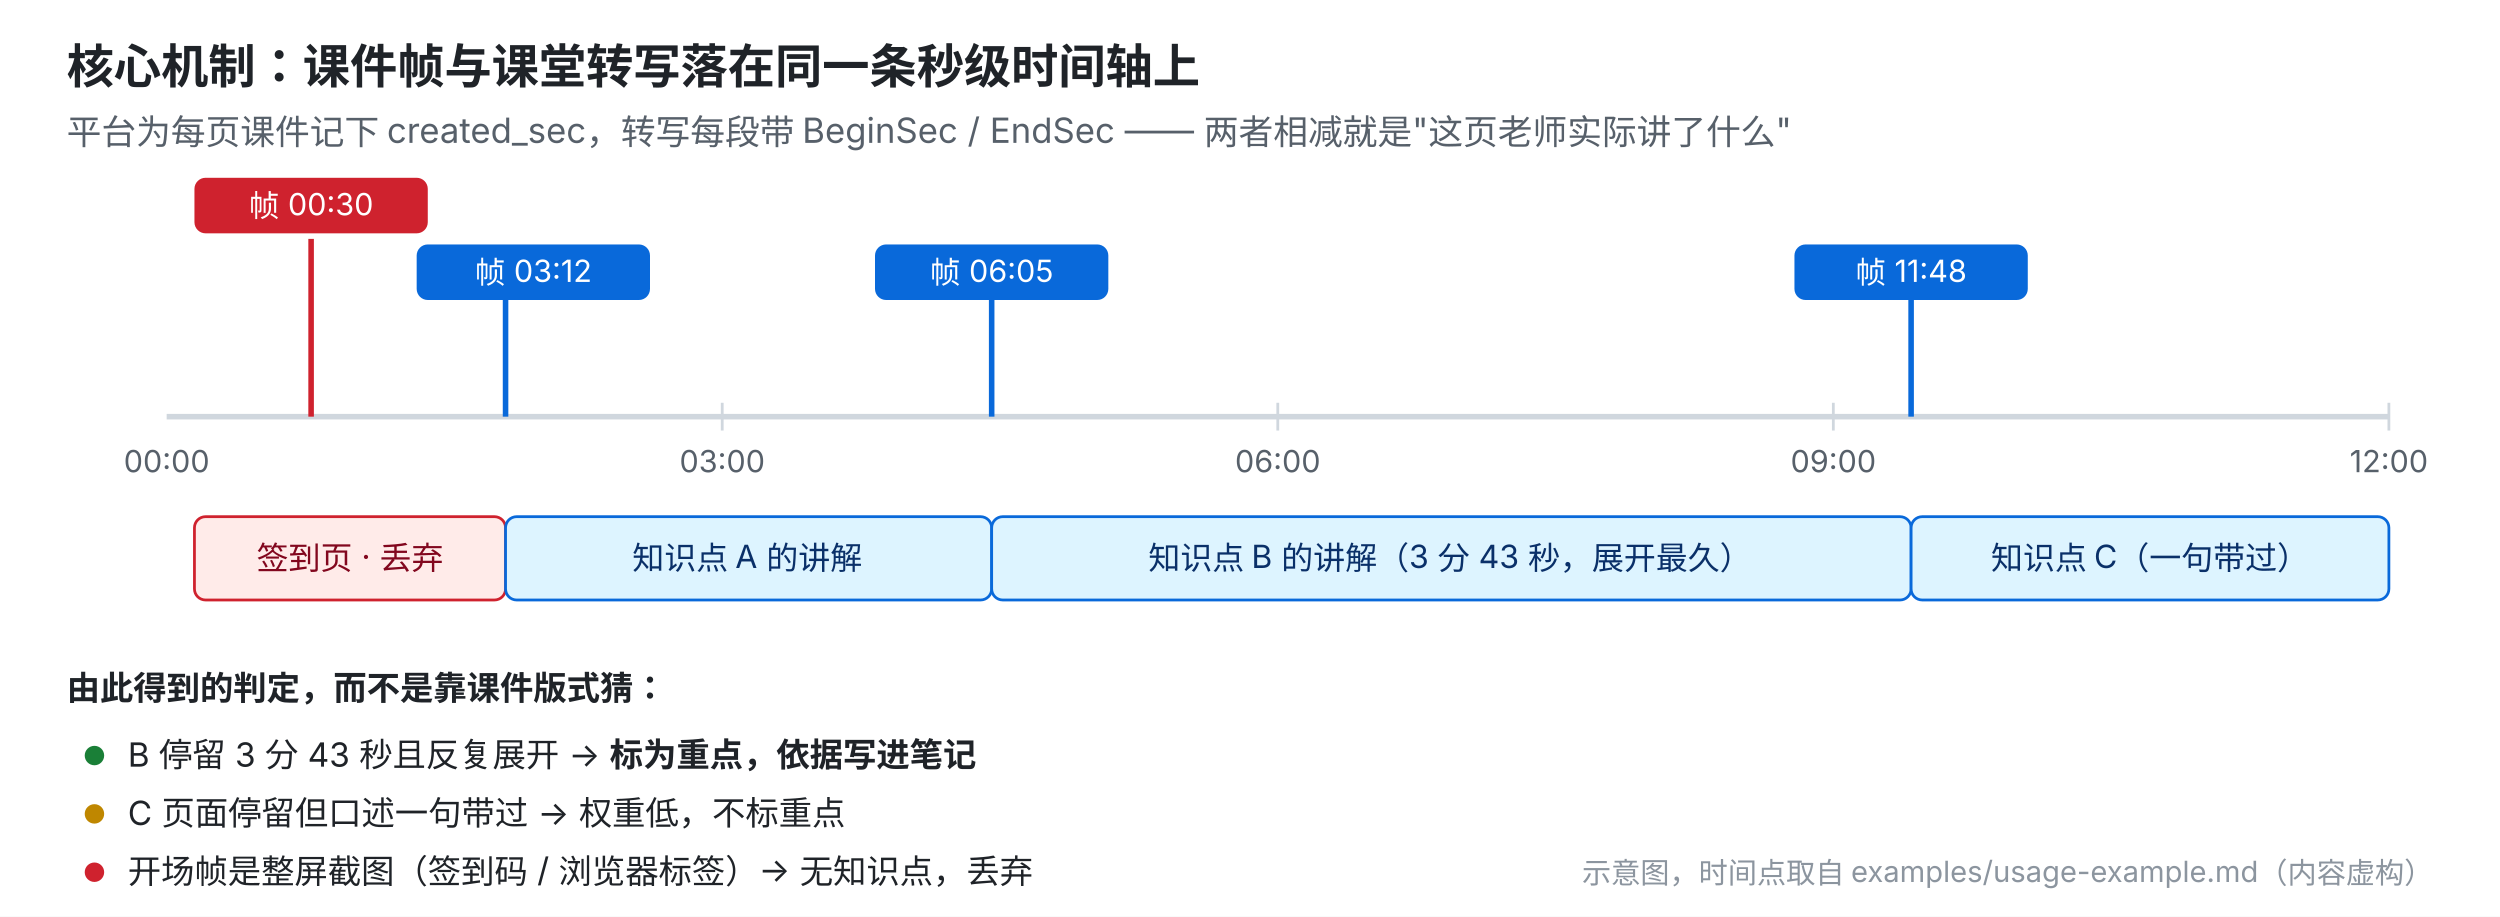
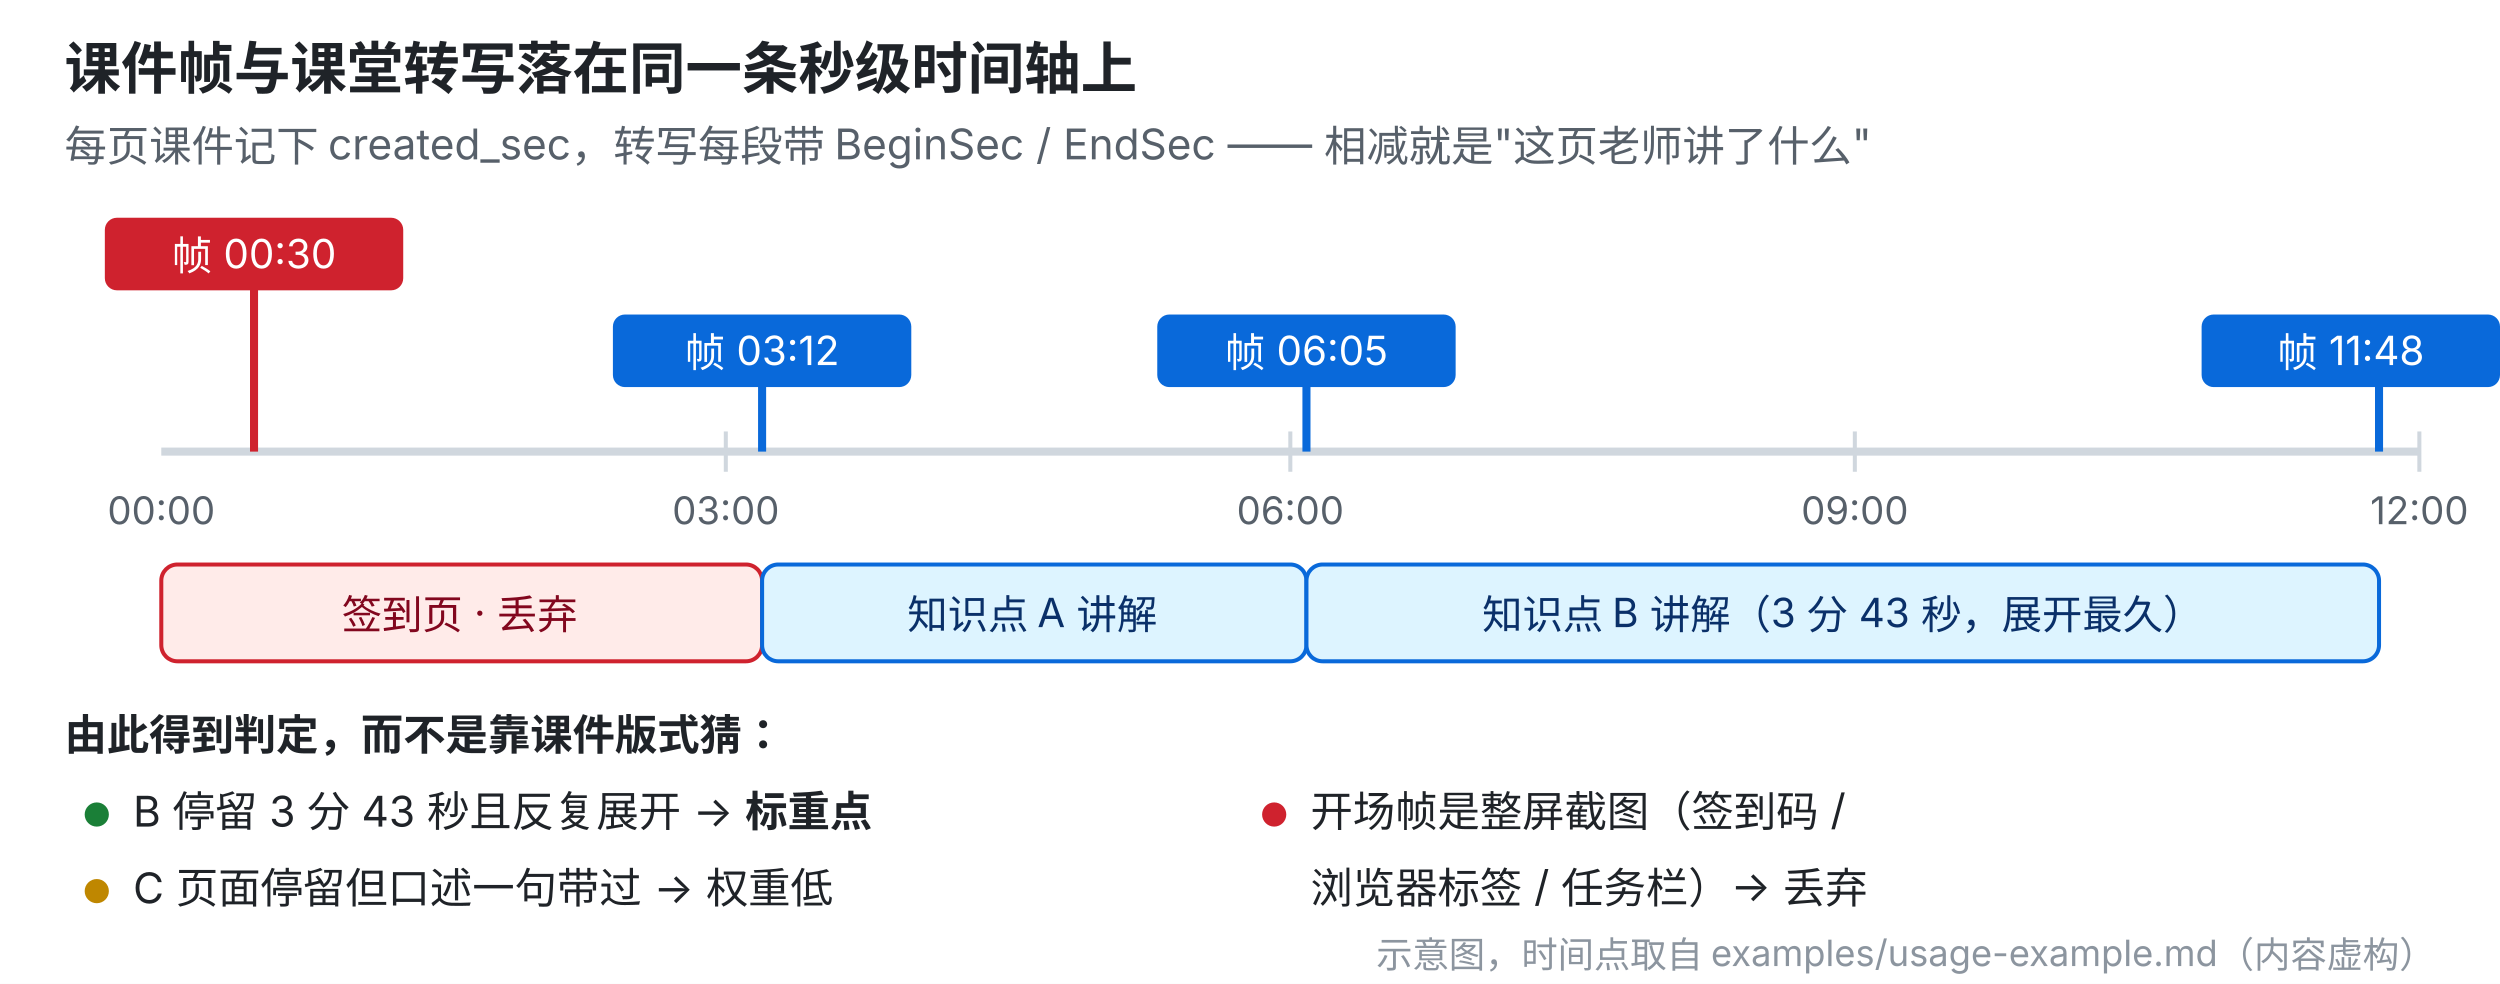
- <svg xmlns="http://www.w3.org/2000/svg" viewBox="0 0 720 264" width="720" height="264" font-family="system-ui, -apple-system, 'PingFang SC', 'Hiragino Sans GB', 'Microsoft YaHei', sans-serif">
-   <g transform="scale(0.8)">
-     <rect width="900" height="330" fill="#ffffff" />
-     <text x="24" y="30" font-size="17" font-weight="700" fill="#1f2328">核心机制：课件帧与课堂转写落在同一条秒级时间轴上</text>
-     <text x="24" y="52" font-size="12.5" fill="#57606a">平台为每页课件记下 created_sec，转写每段带 BeginSec / EndSec —— 两者相减就是"这页老师实际讲了什么"</text>
-     <line x1="60" y1="150" x2="860" y2="150" stroke="#d0d7de" stroke-width="2" />
-     <g font-size="11" fill="#57606a" text-anchor="middle">
-       <text x="60" y="170">00:00</text>
-       <text x="260" y="170">03:00</text>
-       <text x="460" y="170">06:00</text>
-       <text x="660" y="170">09:00</text>
-       <text x="860" y="170">12:00</text>
-     </g>
-     <g stroke="#d0d7de" stroke-width="1">
-       <line x1="260" y1="145" x2="260" y2="155" />
-       <line x1="460" y1="145" x2="460" y2="155" />
-       <line x1="660" y1="145" x2="660" y2="155" />
-       <line x1="860" y1="145" x2="860" y2="155" />
-     </g>
-     <g>
-       <line x1="112" y1="86" x2="112" y2="150" stroke="#cf222e" stroke-width="2" />
-       <rect x="70" y="64" width="84" height="20" rx="4" fill="#cf222e" />
-       <text x="112" y="78" font-size="11" fill="#fff" text-anchor="middle">帧 00:30</text>
-       <line x1="182" y1="108" x2="182" y2="150" stroke="#0969da" stroke-width="2" />
-       <rect x="150" y="88" width="84" height="20" rx="4" fill="#0969da" />
-       <text x="192" y="102" font-size="11" fill="#fff" text-anchor="middle">帧 03:12</text>
-       <line x1="357" y1="108" x2="357" y2="150" stroke="#0969da" stroke-width="2" />
-       <rect x="315" y="88" width="84" height="20" rx="4" fill="#0969da" />
-       <text x="357" y="102" font-size="11" fill="#fff" text-anchor="middle">帧 06:05</text>
-       <line x1="688" y1="108" x2="688" y2="150" stroke="#0969da" stroke-width="2" />
-       <rect x="646" y="88" width="84" height="20" rx="4" fill="#0969da" />
-       <text x="688" y="102" font-size="11" fill="#fff" text-anchor="middle">帧 11:48</text>
-     </g>
-     <g font-size="11.5">
-       <rect x="70" y="186" width="112" height="30" rx="4" fill="#ffebe9" stroke="#cf222e" stroke-width="1" />
-       <text x="126" y="205" fill="#82071e" text-anchor="middle">签到页 · 丢弃</text>
-       <rect x="182" y="186" width="175" height="30" rx="4" fill="#ddf4ff" stroke="#0969da" stroke-width="1" />
-       <text x="269" y="205" fill="#0a3069" text-anchor="middle">知识点 A 的讲解</text>
-       <rect x="357" y="186" width="331" height="30" rx="4" fill="#ddf4ff" stroke="#0969da" stroke-width="1" />
-       <text x="522" y="205" fill="#0a3069" text-anchor="middle">知识点 B 的讲解（3 分 43 秒，展开最久）</text>
-       <rect x="688" y="186" width="172" height="30" rx="4" fill="#ddf4ff" stroke="#0969da" stroke-width="1" />
-       <text x="774" y="205" fill="#0a3069" text-anchor="middle">知识点 C（一句带过）</text>
-     </g>
-     <g font-size="12">
-       <text x="24" y="252" font-weight="700" fill="#1f2328">由此得到的判定，而不是靠课件版式猜：</text>
-       <circle cx="34" cy="272" r="3.5" fill="#1a7f37" />
-       <text x="46" y="276" fill="#1f2328">B 停留 3 分 43 秒且反复展开 → <tspan font-weight="700">标为重点，依据写进笔记</tspan>
-       </text>
-       <circle cx="34" cy="293" r="3.5" fill="#bf8700" />
-       <text x="46" y="297" fill="#1f2328">C 页面停留但口述一句带过 → 权重低，不标重点</text>
-       <circle cx="34" cy="314" r="3.5" fill="#cf222e" />
-       <text x="46" y="318" fill="#1f2328">开场帧是整屏截图（签到码 / 浏览器标签）→ 无知识点，丢弃</text>
-     </g>
-     <text x="876" y="318" font-size="10.5" fill="#8c959f" text-anchor="end">示意图，时间点取自 examples/usage-example.md（内容虚构）</text>
+ <svg xmlns="http://www.w3.org/2000/svg" viewBox="0 0 620 244" font-family="system-ui, -apple-system, 'PingFang SC', 'Hiragino Sans GB', 'Microsoft YaHei', sans-serif">
+   <rect width="620" height="244" fill="#ffffff" />
+   <text x="16" y="22" font-size="14" font-weight="700" fill="#1f2328">课件帧与课堂转写落在同一条秒级时间轴上</text>
+   <text x="16" y="40" font-size="10.5" fill="#57606a">每页课件记下 created_sec，转写每段带 BeginSec / EndSec —— 相减就是"这页老师讲了什么"</text>
+   <line x1="40" y1="112" x2="600" y2="112" stroke="#d0d7de" stroke-width="2" />
+   <g font-size="9.5" fill="#57606a" text-anchor="middle">
+     <text x="40" y="130">00:00</text>
+     <text x="180" y="130">03:00</text>
+     <text x="320" y="130">06:00</text>
+     <text x="460" y="130">09:00</text>
+     <text x="600" y="130">12:00</text>
  </g>
+   <g stroke="#d0d7de" stroke-width="1">
+     <line x1="180" y1="107" x2="180" y2="117" />
+     <line x1="320" y1="107" x2="320" y2="117" />
+     <line x1="460" y1="107" x2="460" y2="117" />
+     <line x1="600" y1="107" x2="600" y2="117" />
+   </g>
+   <g>
+     <line x1="63" y1="60" x2="63" y2="112" stroke="#cf222e" stroke-width="2" />
+     <rect x="26" y="54" width="74" height="18" rx="3" fill="#cf222e" />
+     <text x="63" y="67" font-size="10" fill="#fff" text-anchor="middle">帧 00:30</text>
+     <line x1="189" y1="84" x2="189" y2="112" stroke="#0969da" stroke-width="2" />
+     <rect x="152" y="78" width="74" height="18" rx="3" fill="#0969da" />
+     <text x="189" y="91" font-size="10" fill="#fff" text-anchor="middle">帧 03:12</text>
+     <line x1="324" y1="84" x2="324" y2="112" stroke="#0969da" stroke-width="2" />
+     <rect x="287" y="78" width="74" height="18" rx="3" fill="#0969da" />
+     <text x="324" y="91" font-size="10" fill="#fff" text-anchor="middle">帧 06:05</text>
+     <line x1="590" y1="84" x2="590" y2="112" stroke="#0969da" stroke-width="2" />
+     <rect x="546" y="78" width="74" height="18" rx="3" fill="#0969da" />
+     <text x="583" y="91" font-size="10" fill="#fff" text-anchor="middle">帧 11:48</text>
+   </g>
+   <g font-size="10">
+     <rect x="40" y="140" width="149" height="24" rx="4" fill="#ffebe9" stroke="#cf222e" />
+     <text x="114" y="156" fill="#82071e" text-anchor="middle">签到页 · 丢弃</text>
+     <rect x="189" y="140" width="135" height="24" rx="4" fill="#ddf4ff" stroke="#0969da" />
+     <text x="256" y="156" fill="#0a3069" text-anchor="middle">知识点 A 讲解</text>
+     <rect x="324" y="140" width="266" height="24" rx="4" fill="#ddf4ff" stroke="#0969da" />
+     <text x="457" y="156" fill="#0a3069" text-anchor="middle">知识点 B 讲解（3 分 43 秒，展开最久）</text>
+   </g>
+   <g font-size="10.5">
+     <text x="16" y="186" font-weight="700" fill="#1f2328">由此得到判定，而不是靠课件版式猜：</text>
+     <circle cx="24" cy="202" r="3" fill="#1a7f37" />
+     <text x="33" y="205" fill="#1f2328">B 停留 3 分 43 秒且反复展开 → <tspan font-weight="700">标重点</tspan>
+     </text>
+     <circle cx="24" cy="221" r="3" fill="#bf8700" />
+     <text x="33" y="224" fill="#1f2328">C 页面停留但口述一句带过 → 权重低</text>
+     <circle cx="316" cy="202" r="3" fill="#cf222e" />
+     <text x="325" y="205" fill="#1f2328">开场帧是整屏截图（签到码 /</text>
+     <text x="325" y="224" fill="#1f2328">浏览器标签 / 任务栏）→ 丢弃</text>
+   </g>
+   <text x="604" y="240" font-size="9" fill="#8c959f" text-anchor="end">示意图，时间点取自 examples/usage-example.md（内容虚构）</text>
</svg>
